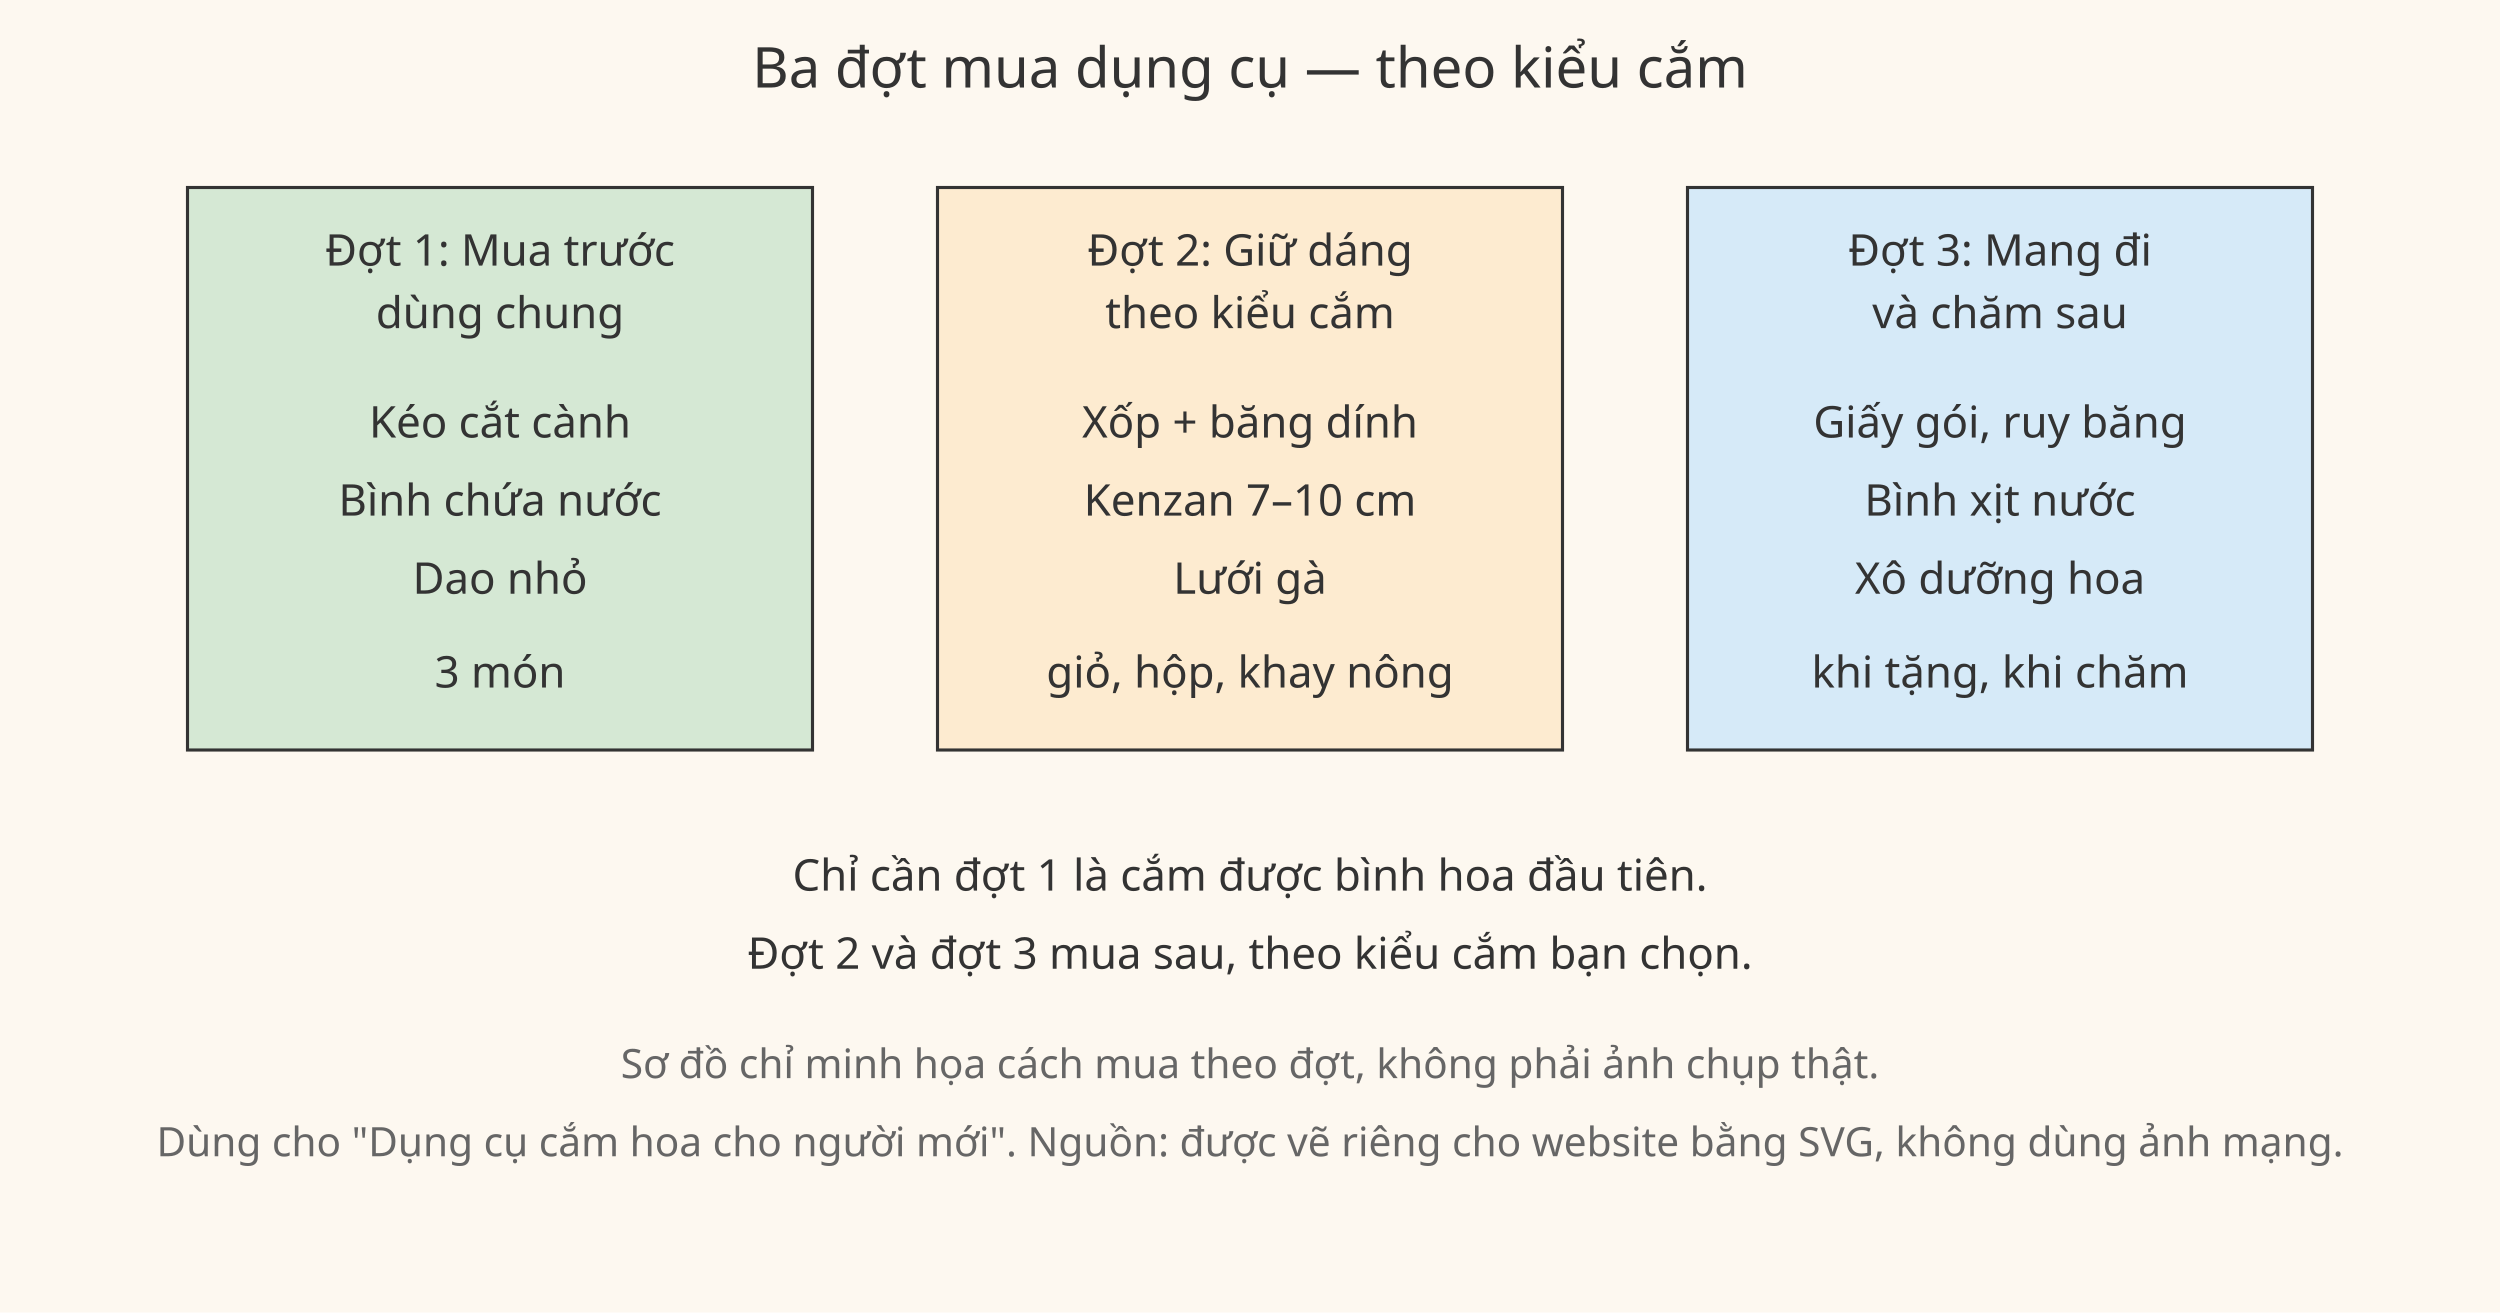
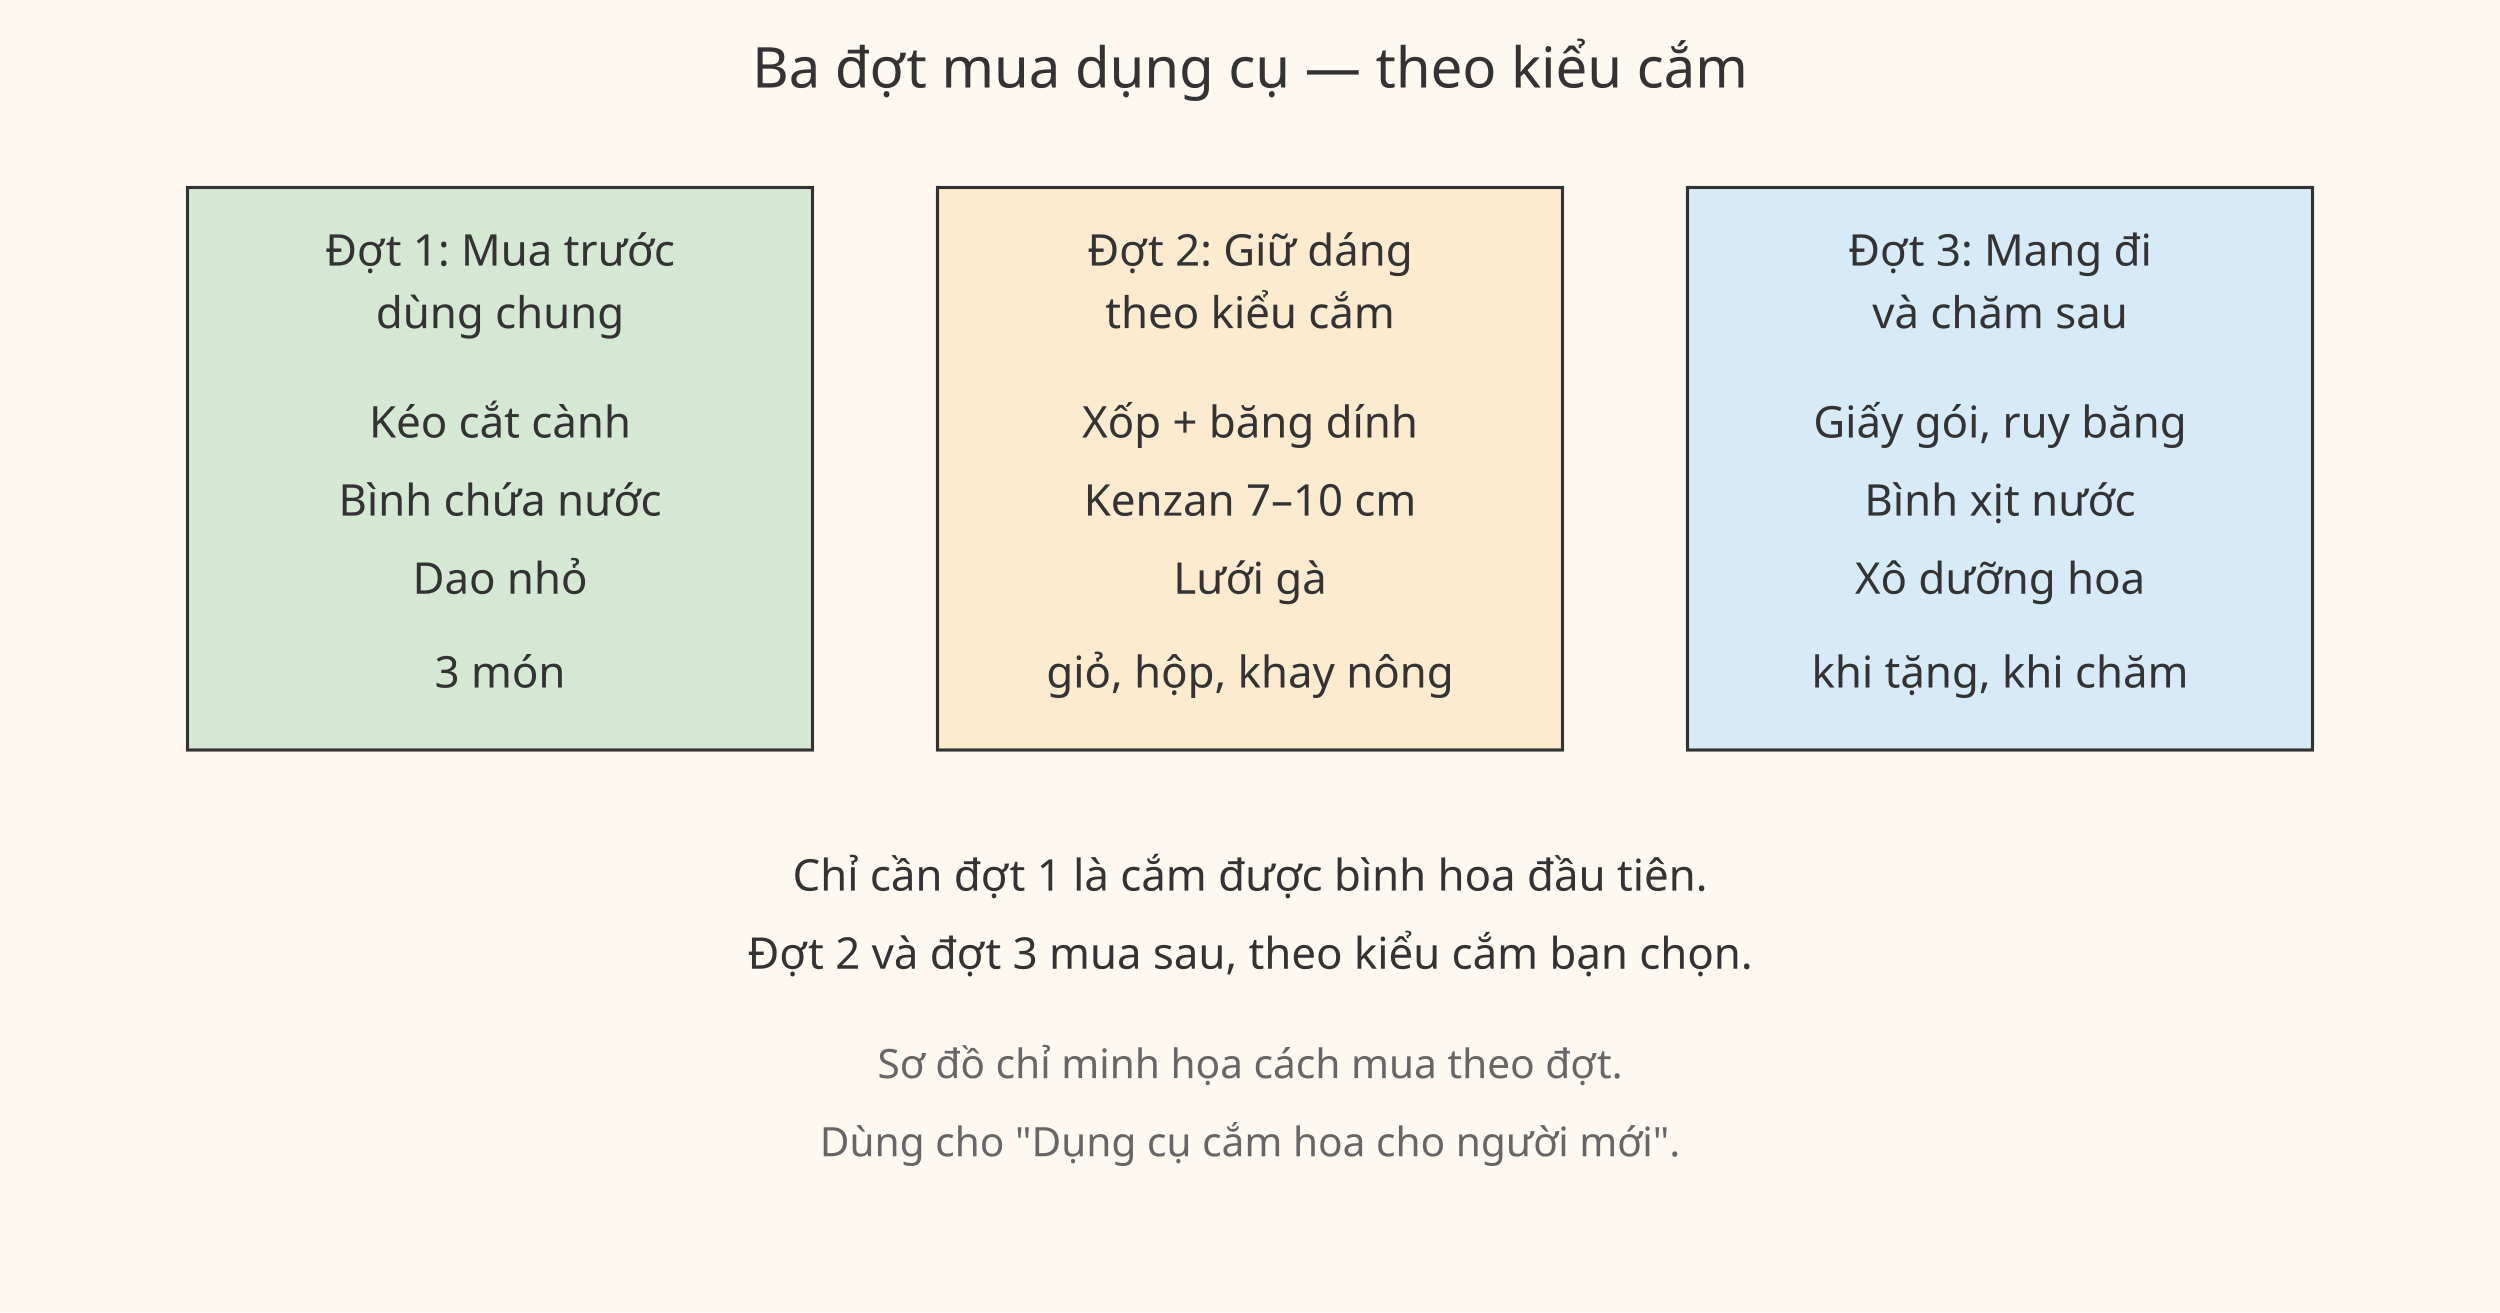
<svg xmlns="http://www.w3.org/2000/svg" width="800" height="420" viewBox="0 0 800 420" role="img">
  <rect width="800" height="420" fill="#fdf8f0" />
  <text x="400" y="28" text-anchor="middle" font-size="18" font-family="sans-serif" fill="#333">Ba đợt mua dụng cụ — theo kiểu cắm</text>
  <g font-family="sans-serif" font-size="14" fill="#333">
    <rect x="60" y="60" width="200" height="180" fill="#d5e8d4" stroke="#333" />
    <text x="160" y="85" text-anchor="middle">Đợt 1: Mua trước</text>
    <text x="160" y="105" text-anchor="middle">dùng chung</text>
    <text x="160" y="140" text-anchor="middle">Kéo cắt cành</text>
    <text x="160" y="165" text-anchor="middle">Bình chứa nước</text>
    <text x="160" y="190" text-anchor="middle">Dao nhỏ</text>
    <text x="160" y="220" text-anchor="middle">3 món</text>
    <rect x="300" y="60" width="200" height="180" fill="#fdebd0" stroke="#333" />
    <text x="400" y="85" text-anchor="middle">Đợt 2: Giữ dáng</text>
    <text x="400" y="105" text-anchor="middle">theo kiểu cắm</text>
    <text x="400" y="140" text-anchor="middle">Xốp + băng dính</text>
    <text x="400" y="165" text-anchor="middle">Kenzan 7–10 cm</text>
    <text x="400" y="190" text-anchor="middle">Lưới gà</text>
    <text x="400" y="220" text-anchor="middle">giỏ, hộp, khay nông</text>
    <rect x="540" y="60" width="200" height="180" fill="#d6eaf8" stroke="#333" />
    <text x="640" y="85" text-anchor="middle">Đợt 3: Mang đi</text>
    <text x="640" y="105" text-anchor="middle">và chăm sau</text>
    <text x="640" y="140" text-anchor="middle">Giấy gói, ruy băng</text>
    <text x="640" y="165" text-anchor="middle">Bình xịt nước</text>
    <text x="640" y="190" text-anchor="middle">Xô dưỡng hoa</text>
    <text x="640" y="220" text-anchor="middle">khi tặng, khi chăm</text>
  </g>
  <text x="400" y="285" text-anchor="middle" font-size="14" font-family="sans-serif" fill="#333">Chỉ cần đợt 1 là cắm được bình hoa đầu tiên.</text>
  <text x="400" y="310" text-anchor="middle" font-size="14" font-family="sans-serif" fill="#333">Đợt 2 và đợt 3 mua sau, theo kiểu cắm bạn chọn.</text>
-   <text x="400" y="345" text-anchor="middle" font-size="13" font-family="sans-serif" fill="#666">Sơ đồ chỉ minh họa cách mua theo đợt, không phải ảnh chụp thật.</text>
-   <text x="400" y="370" text-anchor="middle" font-size="13" font-family="sans-serif" fill="#666">Dùng cho "Dụng cụ cắm hoa cho người mới". Nguồn: được vẽ riêng cho website bằng SVG, không dùng ảnh mạng.</text>
+   <text x="400" y="345" text-anchor="middle" font-size="13" font-family="sans-serif" fill="#666">Sơ đồ chỉ minh họa cách mua theo đợt.</text>
+   <text x="400" y="370" text-anchor="middle" font-size="13" font-family="sans-serif" fill="#666">Dùng cho "Dụng cụ cắm hoa cho người mới".</text>
</svg>
